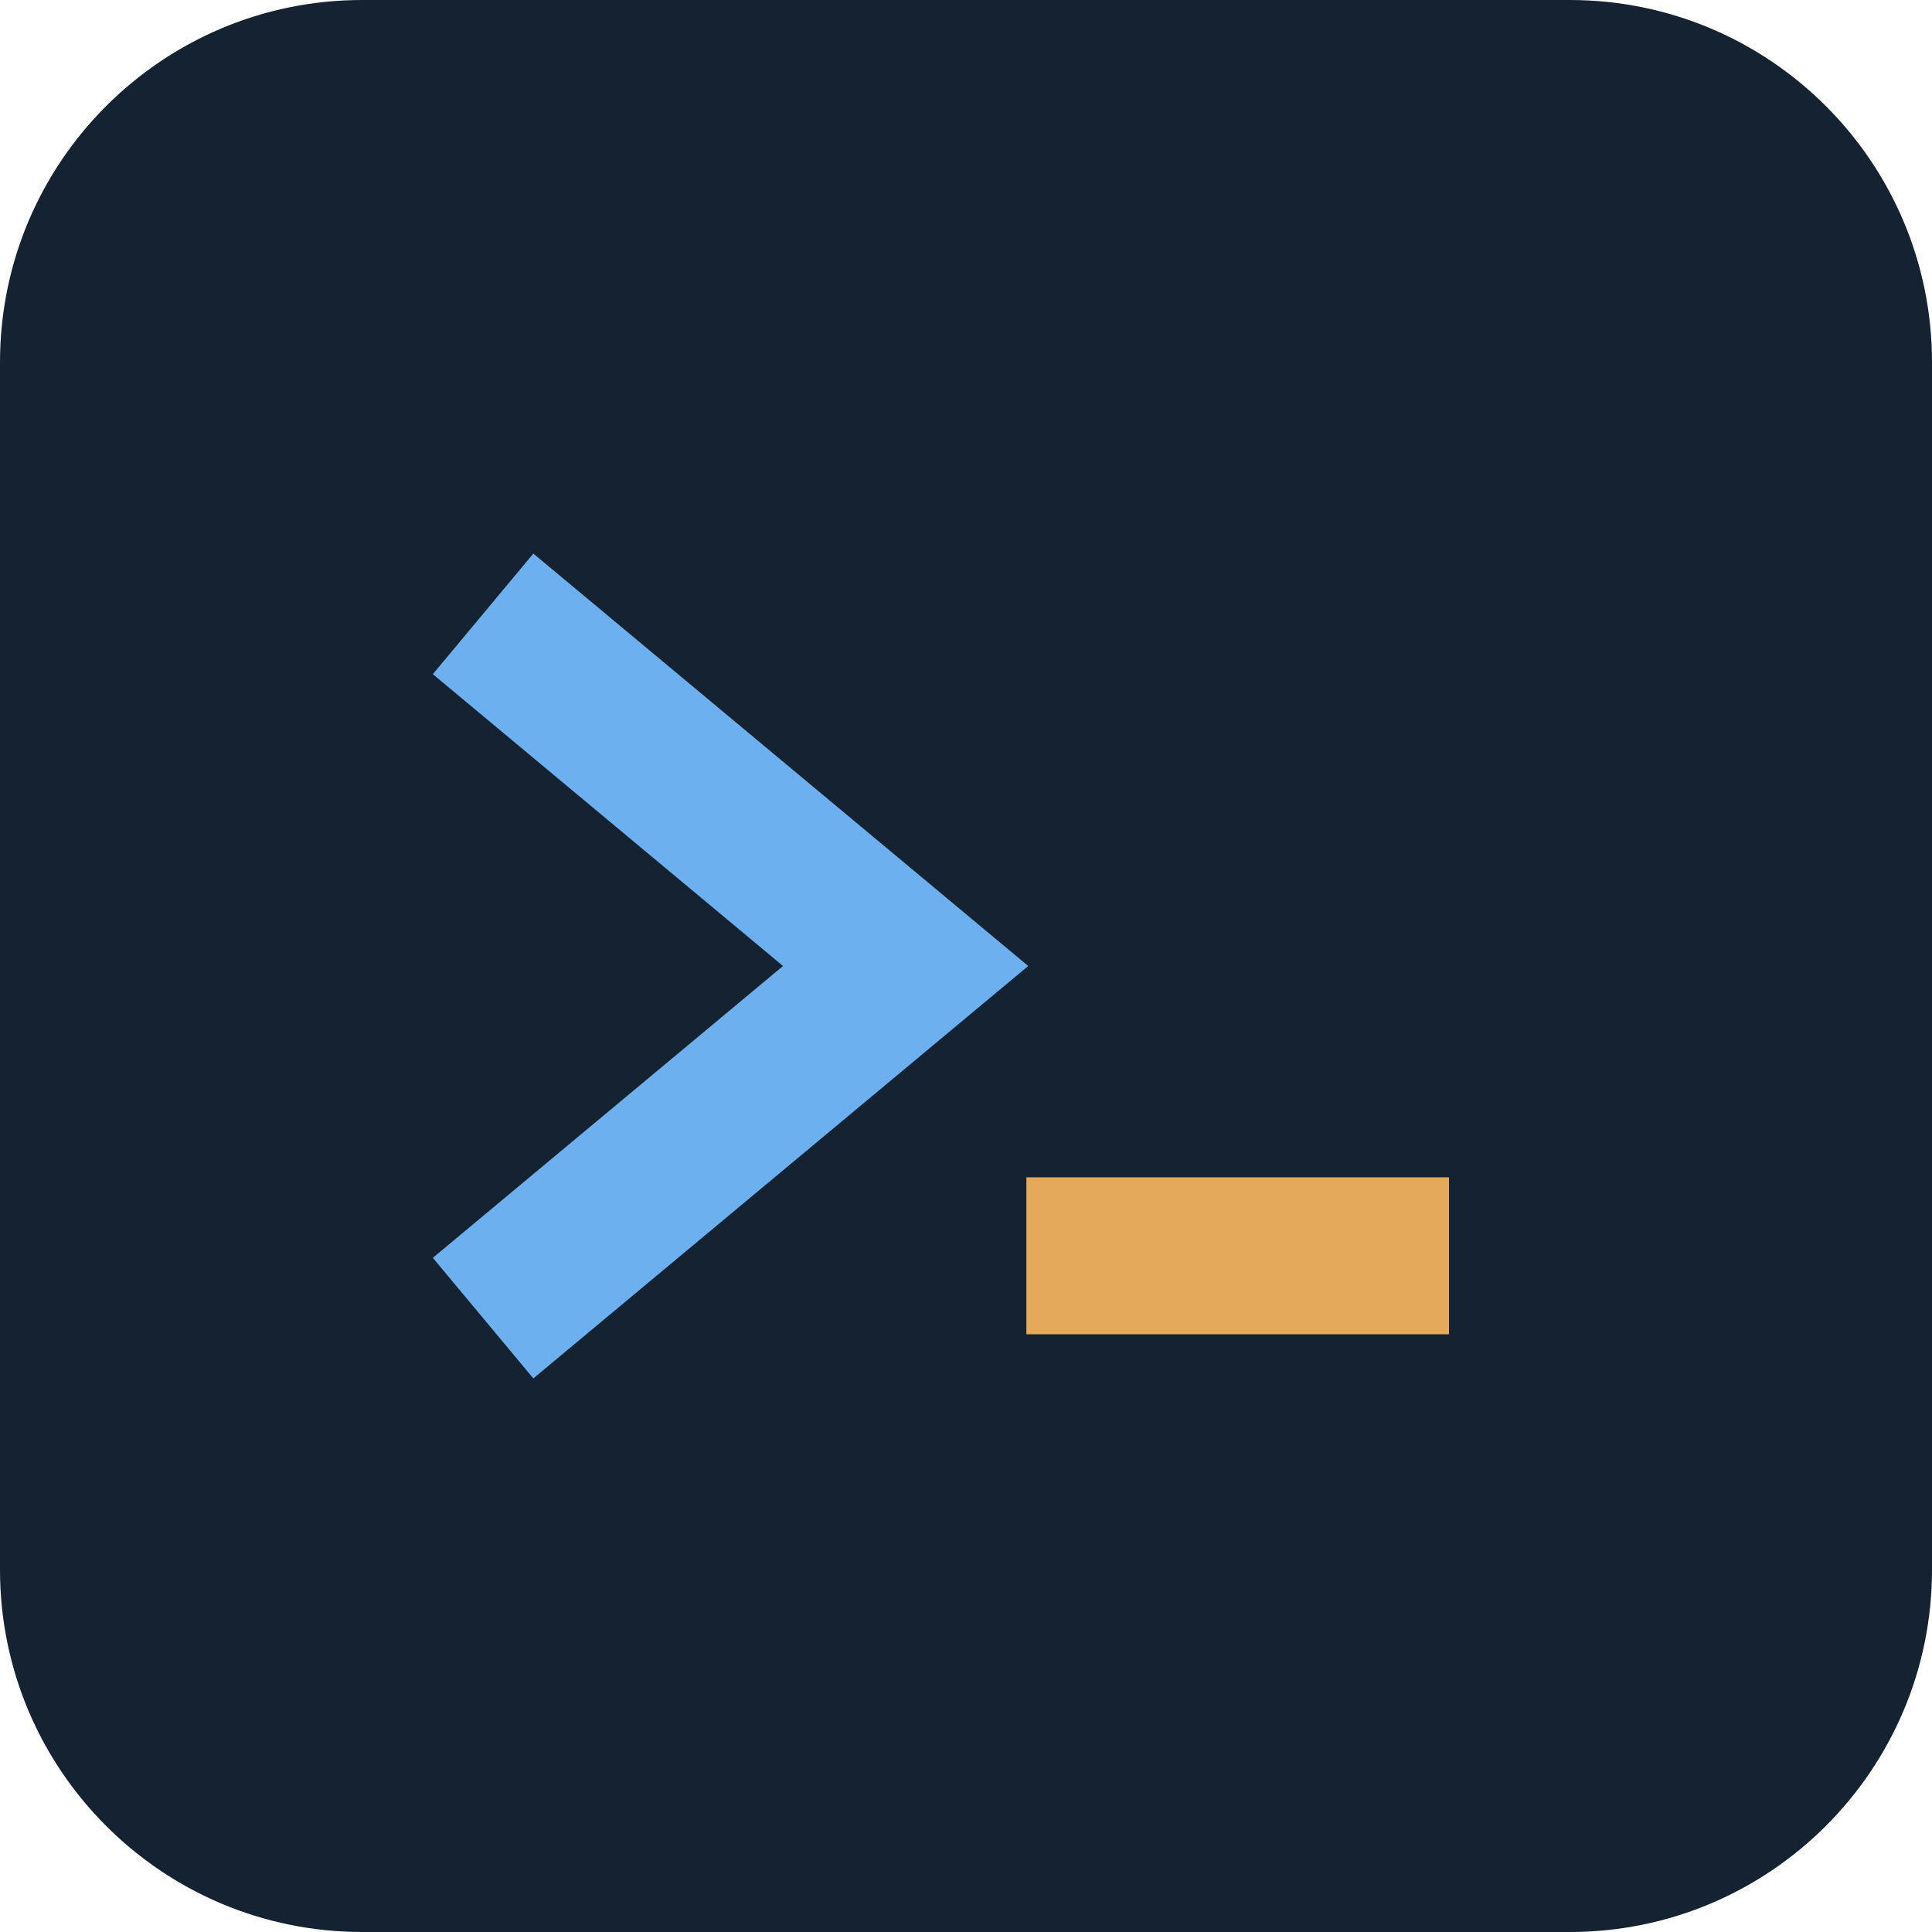
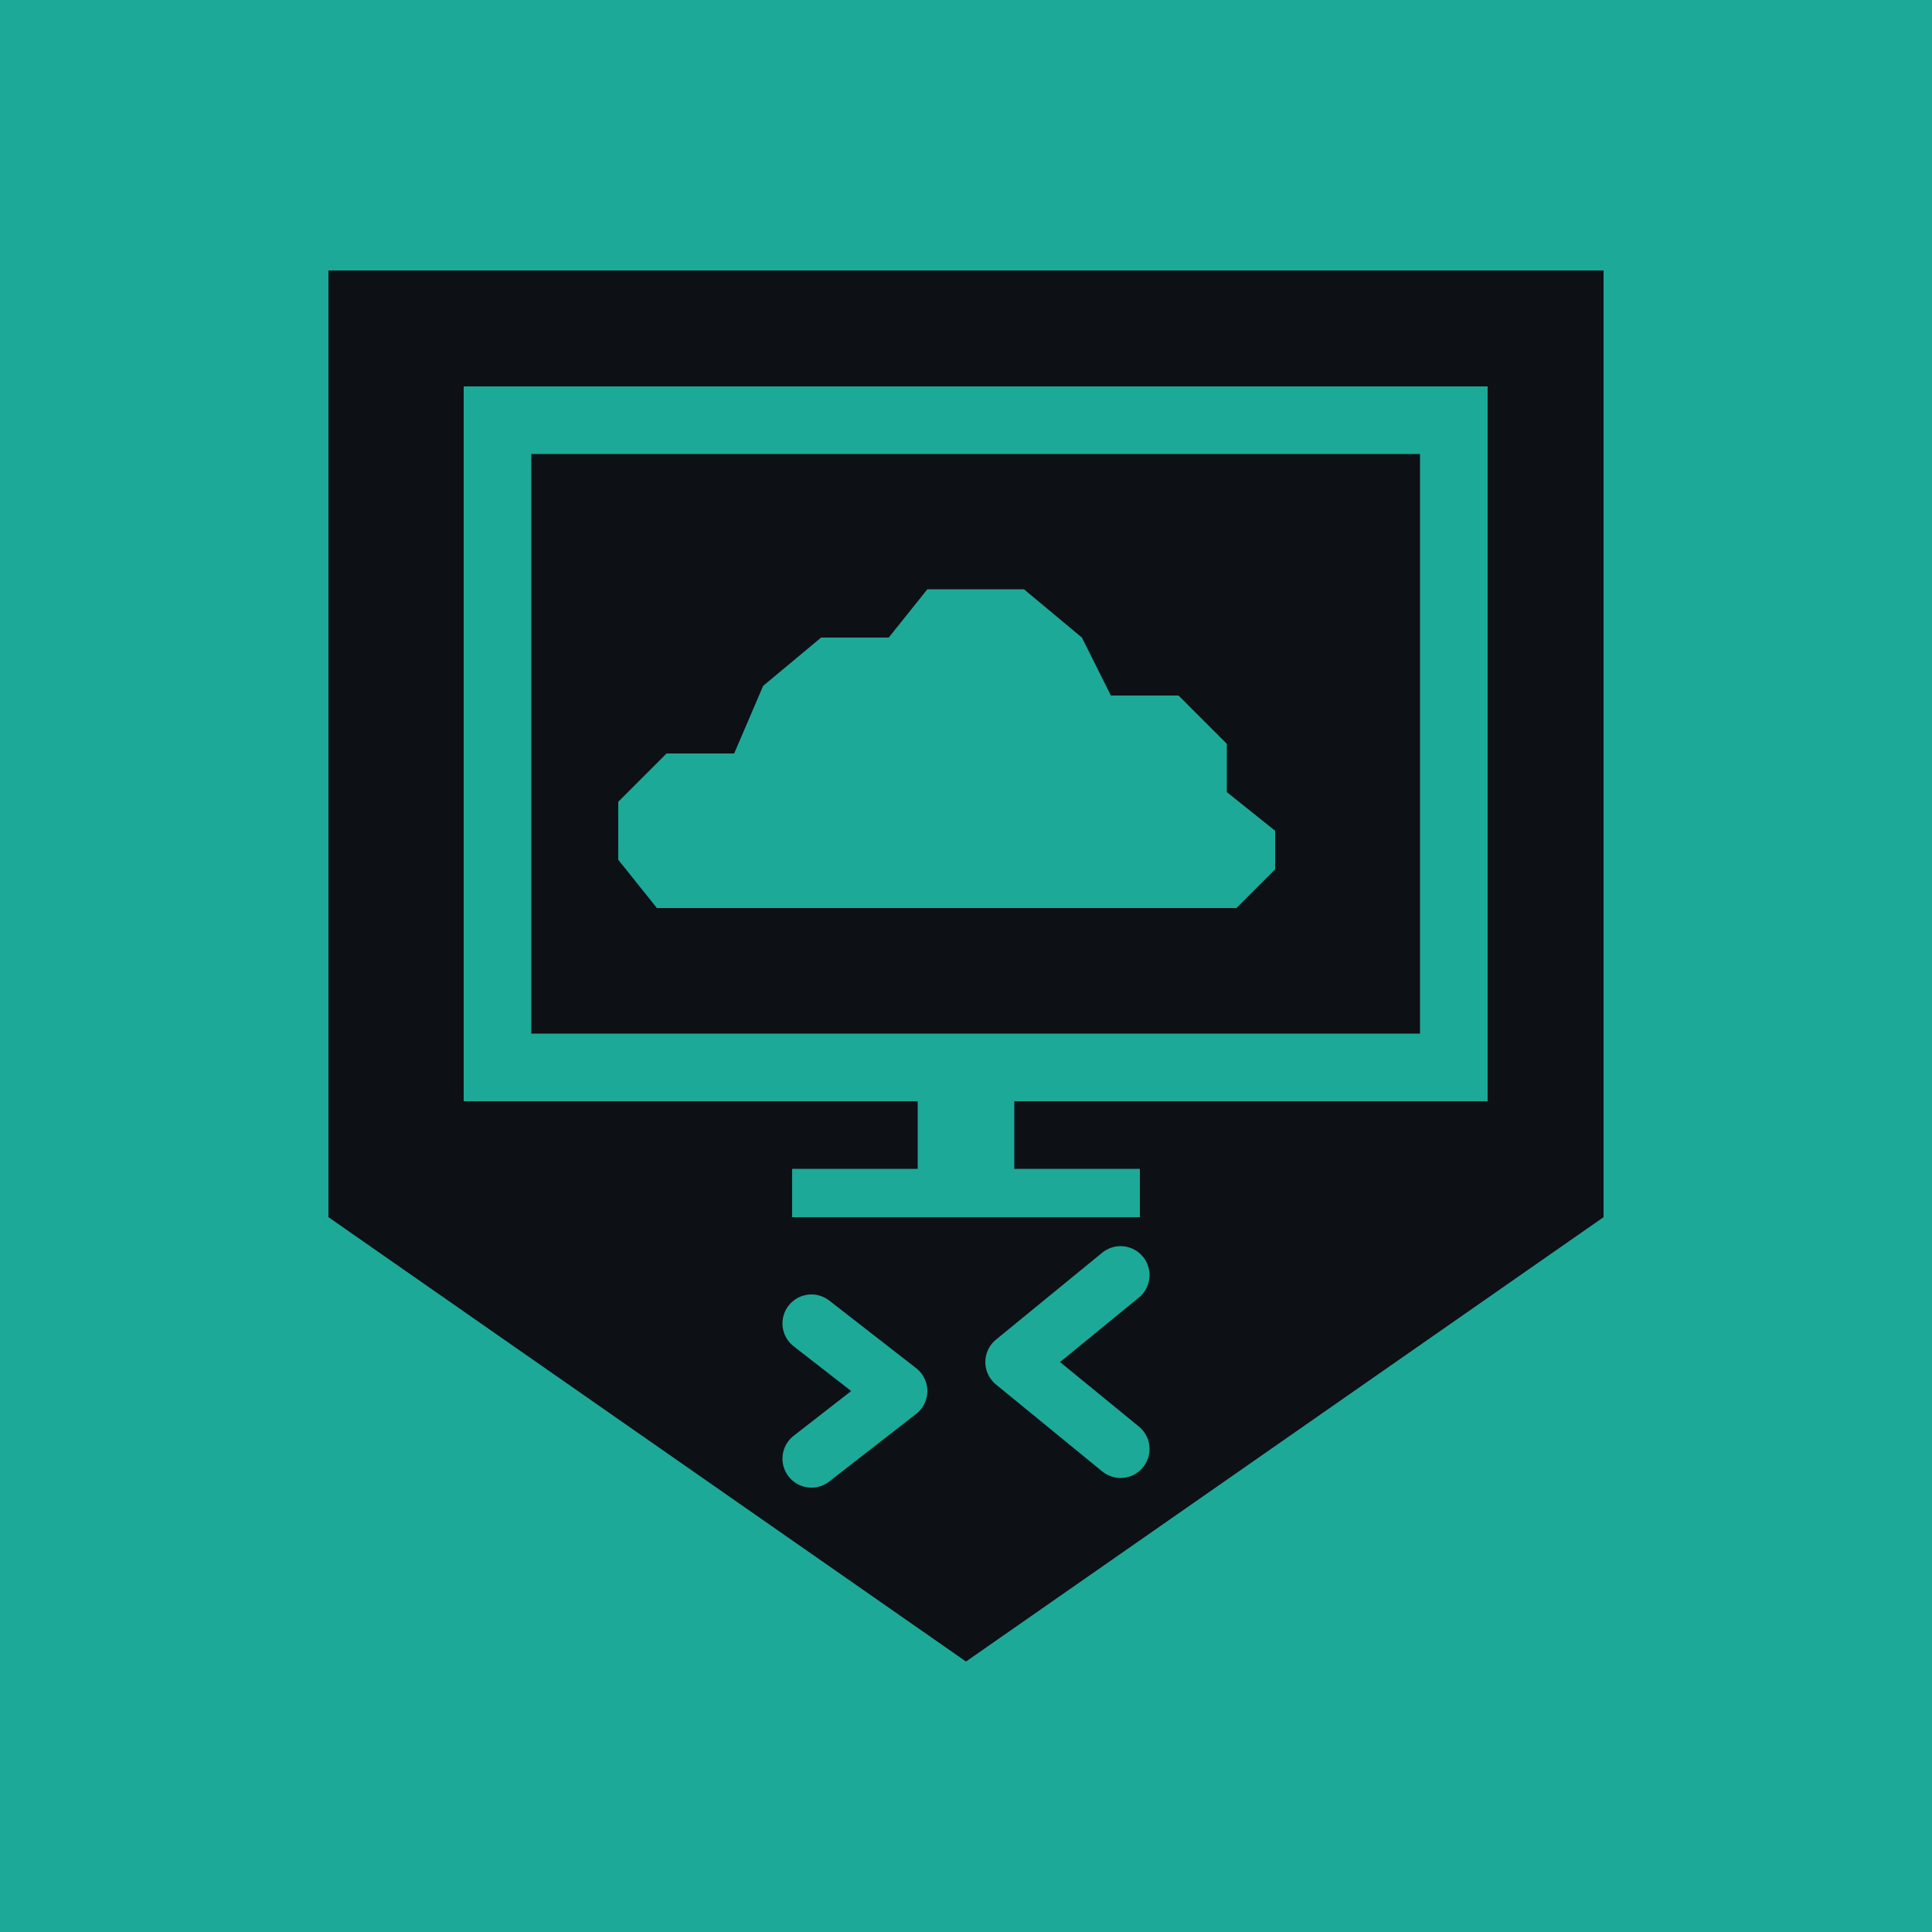
- <svg xmlns="http://www.w3.org/2000/svg" viewBox="0 0 32 32" role="img" aria-label="avd-ops">
-   <rect width="32" height="32" rx="6" fill="#152232" />
-   <path d="M9 11l6 5-6 5" fill="none" stroke="#6cb0f0" stroke-width="2.6" stroke-linecap="square" stroke-linejoin="miter" />
-   <rect x="17" y="19.5" width="7" height="2.6" fill="#e5a95a" />
+ <svg xmlns="http://www.w3.org/2000/svg" viewBox="0 0 100 100" role="img" aria-label="avd-ops">
+   <rect width="100" height="100" fill="#1ca998" />
+   <path d="M17 14H83V63L50 86L17 63Z" fill="#0d1015" />
+   <path d="M24 20H77V57H24ZM27.5 23.5V53.5H73.5V23.5Z" fill="#1ca998" fill-rule="evenodd" />
+   <path d="M34 47L32 44.5V41.5L34.5 39H38L39.5 35.5L42.5 33H46L48 30.5H53L56 33L57.5 36H61L63.5 38.5V41L66 43V45L64 47Z" fill="#1ca998" />
+   <path d="M47.5 57H52.5V60.5H59V63H41V60.5H47.5Z" fill="#1ca998" />
+   <path d="M42 68.5L46.5 72L42 75.5M58 66L52.5 70.5L58 75" fill="none" stroke="#1ca998" stroke-width="3" stroke-linecap="round" stroke-linejoin="round" />
</svg>
